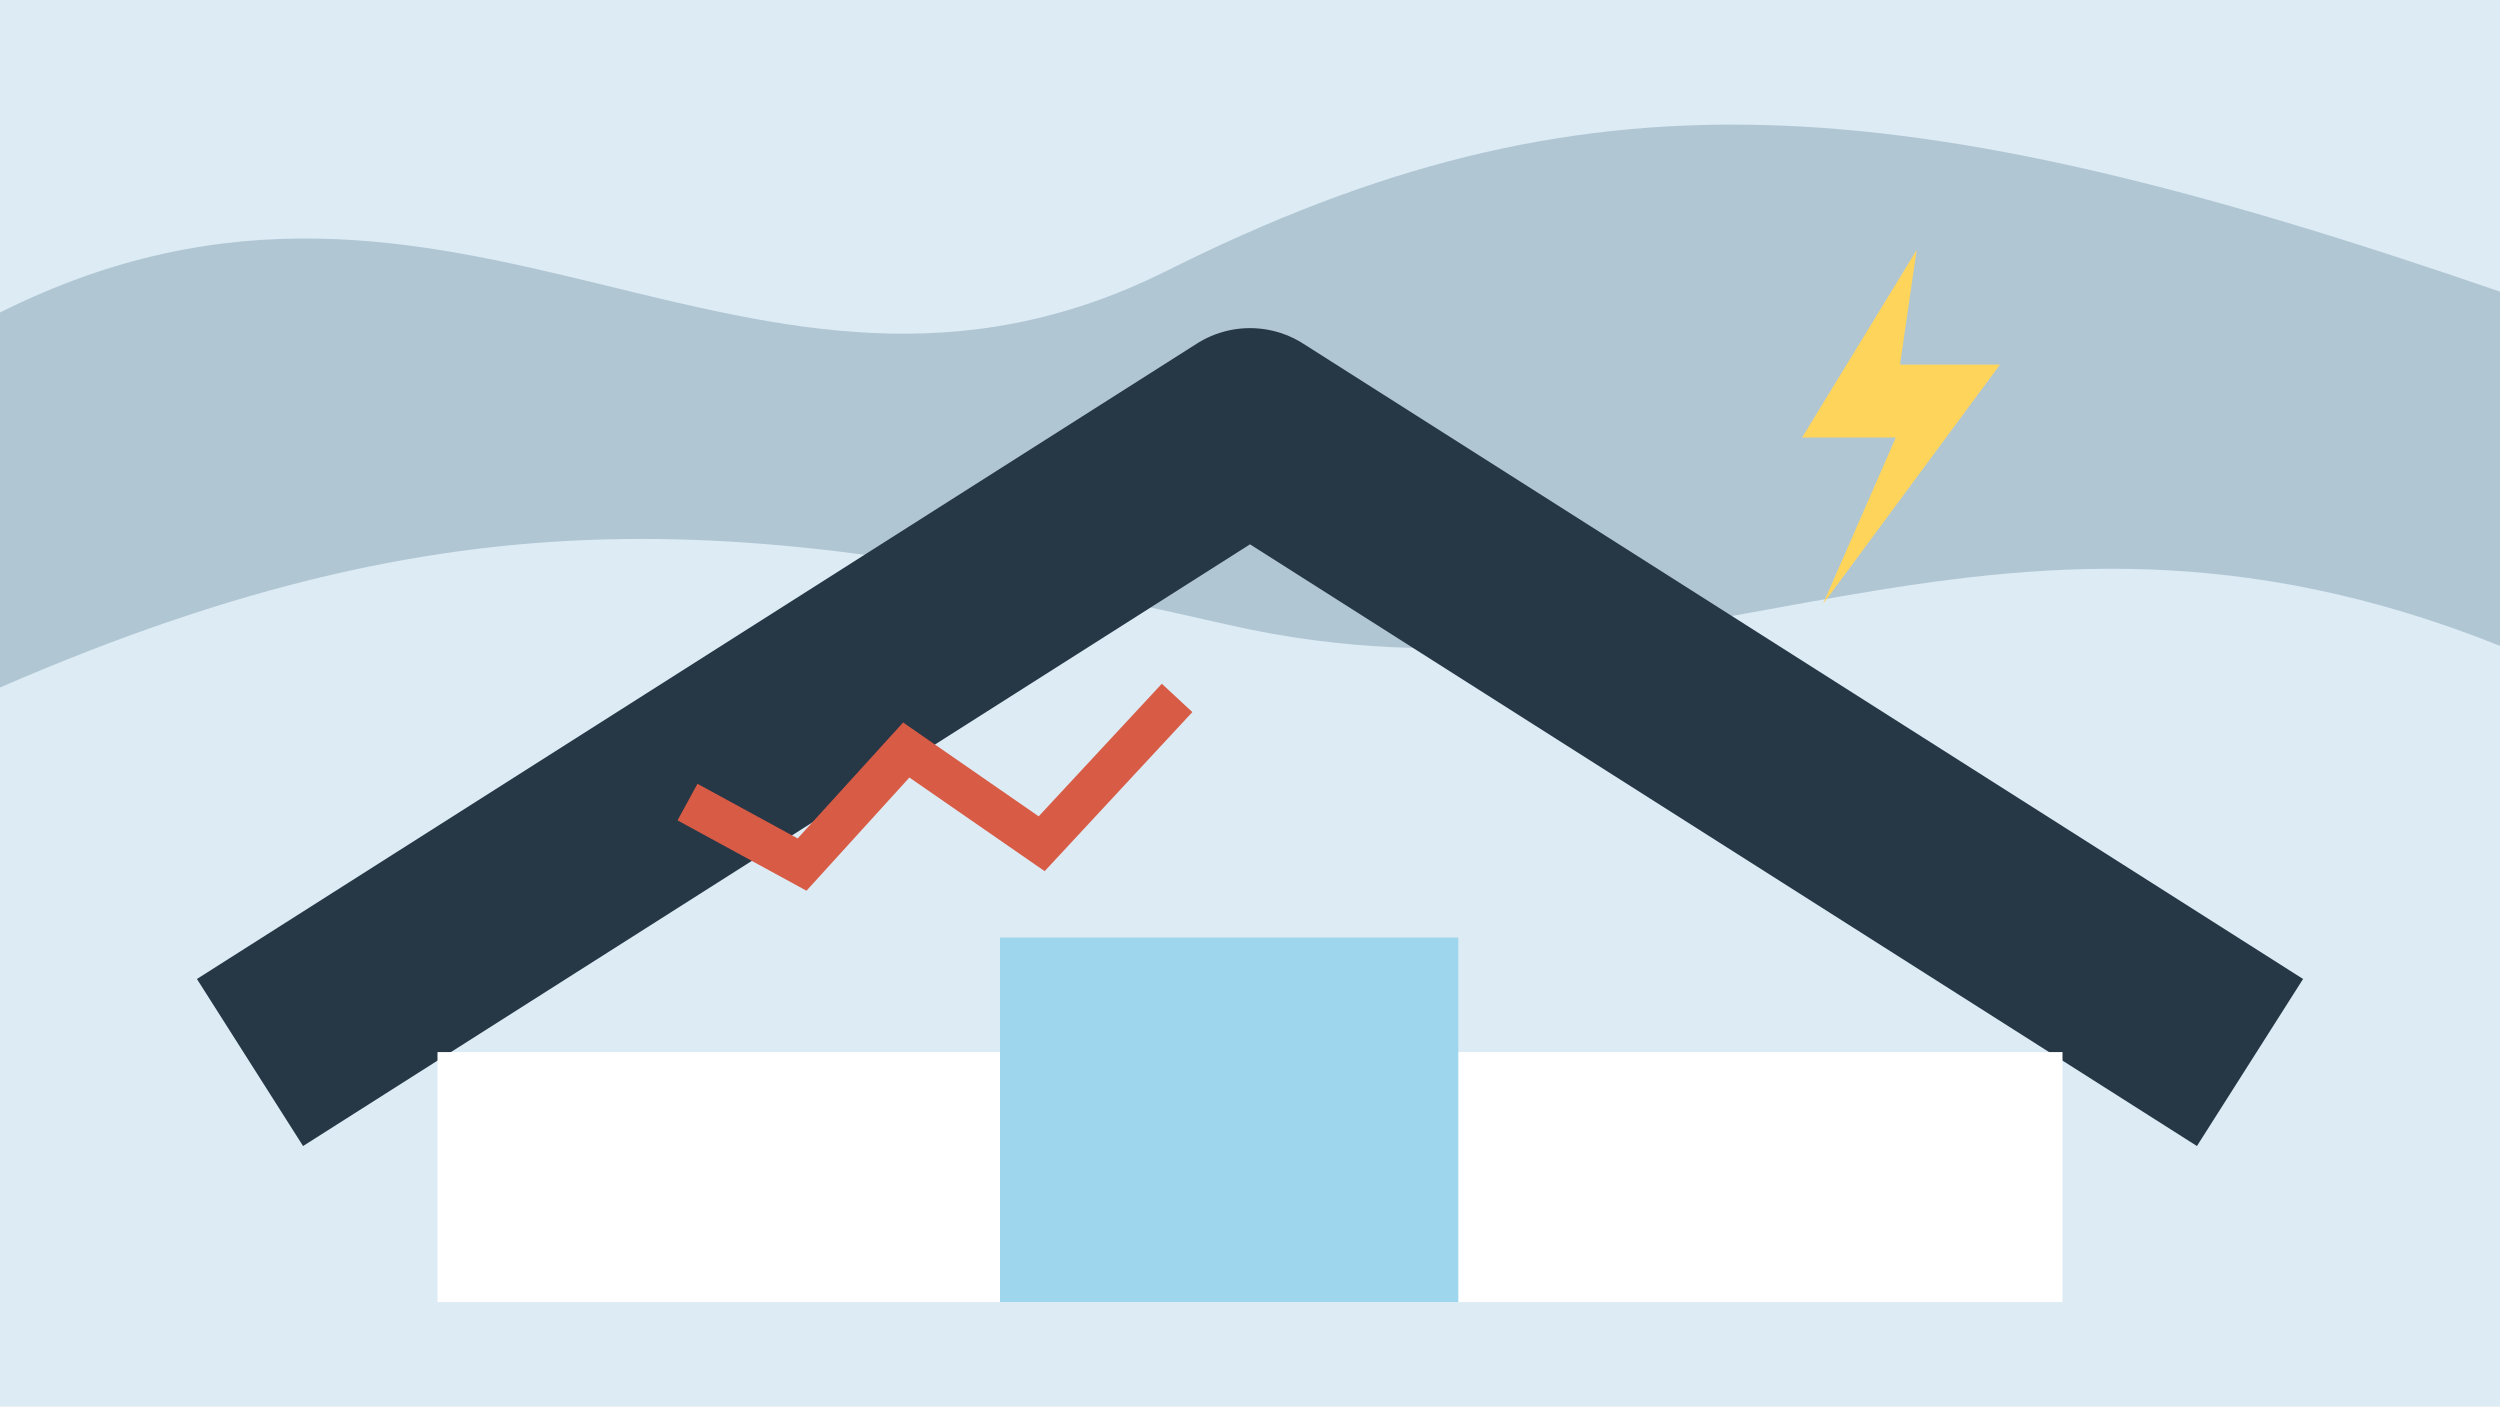
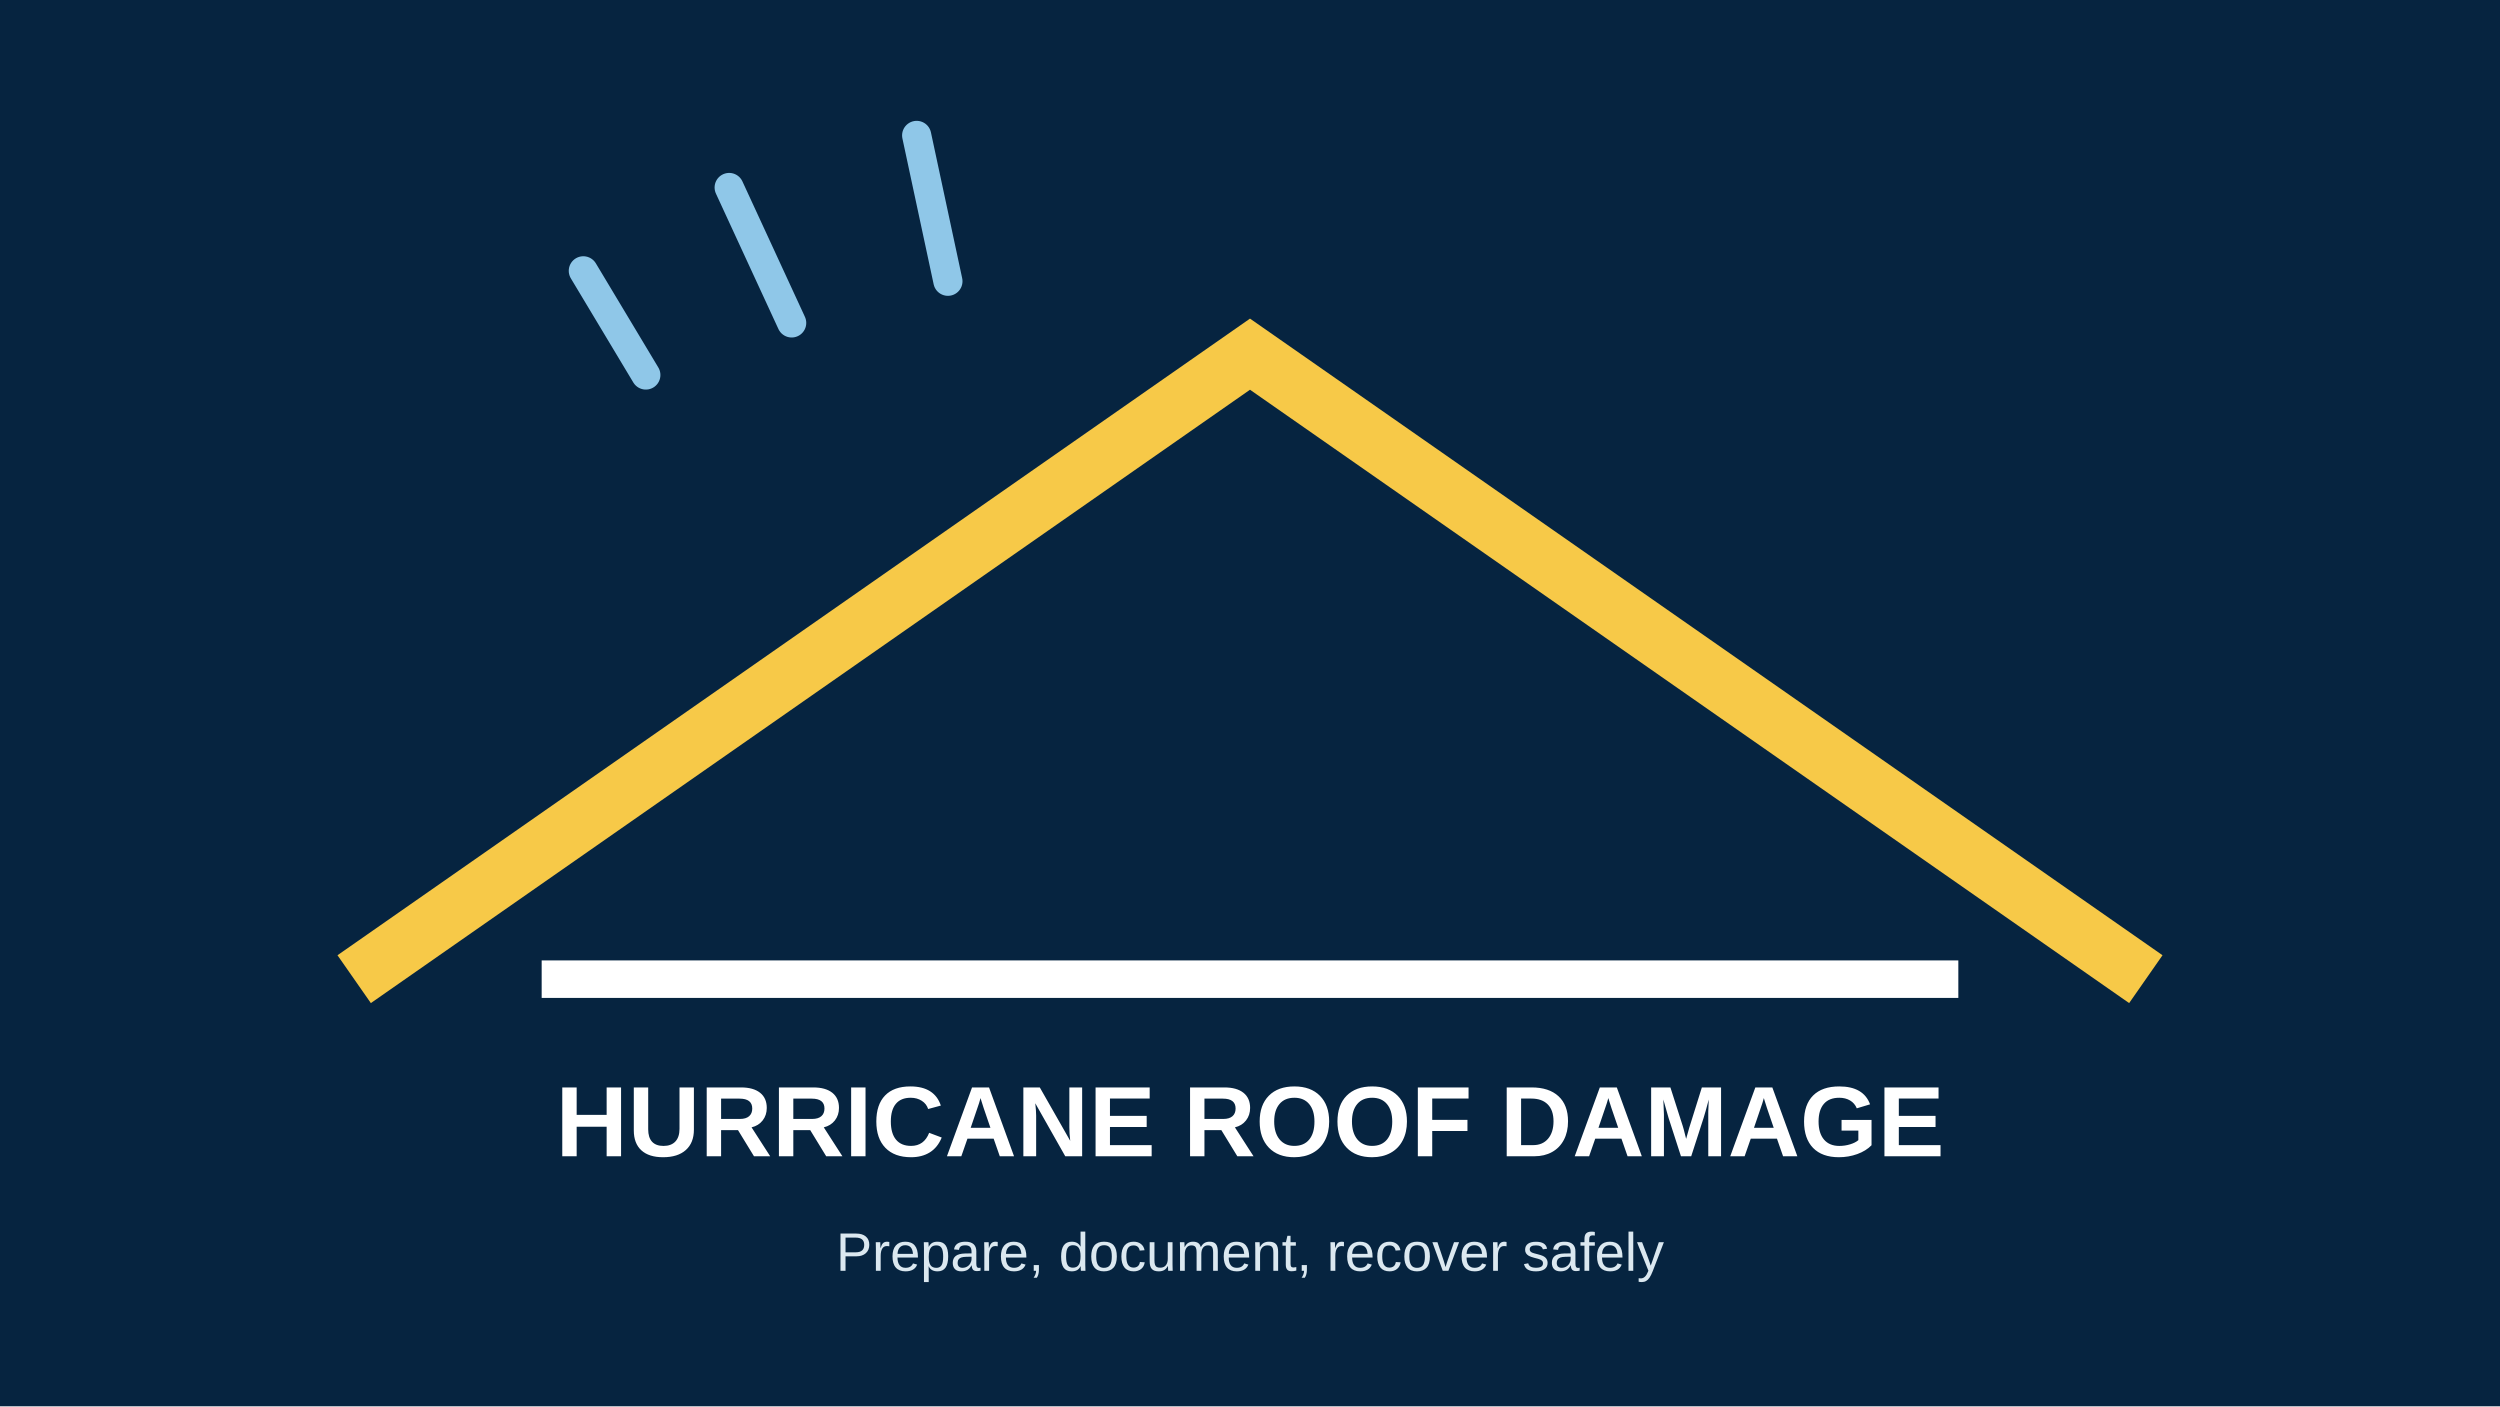
- <svg xmlns="http://www.w3.org/2000/svg" viewBox="0 0 1200 675" role="img">
-   <rect width="1200" height="675" fill="#dcebf4" />
-   <path d="M0 150c220-110 360 80 560-20s350-90 640 10v170c-250-100-390 40-610-10S230 230 0 330Z" fill="#9db6c5" opacity=".7" />
-   <path d="M120 510 600 205l480 305" fill="none" stroke="#263746" stroke-width="95" stroke-linejoin="round" />
-   <path d="M210 505h780v120H210z" fill="#fff" />
-   <rect x="480" y="450" width="220" height="175" fill="#9ed7ed" />
-   <path d="m330 385 55 30 50-55 65 45 65-70" fill="none" stroke="#d85b45" stroke-width="20" />
-   <path d="m920 120-55 90h45l-35 80 85-115h-48Z" fill="#ffd45a" />
+ <svg xmlns="http://www.w3.org/2000/svg" viewBox="0 0 1200 675">
+   <rect width="1200" height="675" fill="#062440" />
+   <path d="M170 470 600 170l430 300" fill="none" stroke="#f7c948" stroke-width="28" />
+   <path d="M260 470h680" stroke="#fff" stroke-width="18" />
+   <path d="M310 180 280 130m100 25-30-65m105 45-15-70" stroke="#8fc7e8" stroke-width="14" stroke-linecap="round" />
+   <text x="600" y="555" fill="#fff" font-family="Arial,sans-serif" font-size="48" font-weight="700" text-anchor="middle">HURRICANE ROOF DAMAGE</text>
+   <text x="600" y="610" fill="#dbe8f0" font-family="Arial,sans-serif" font-size="26" text-anchor="middle">Prepare, document, recover safely</text>
</svg>
